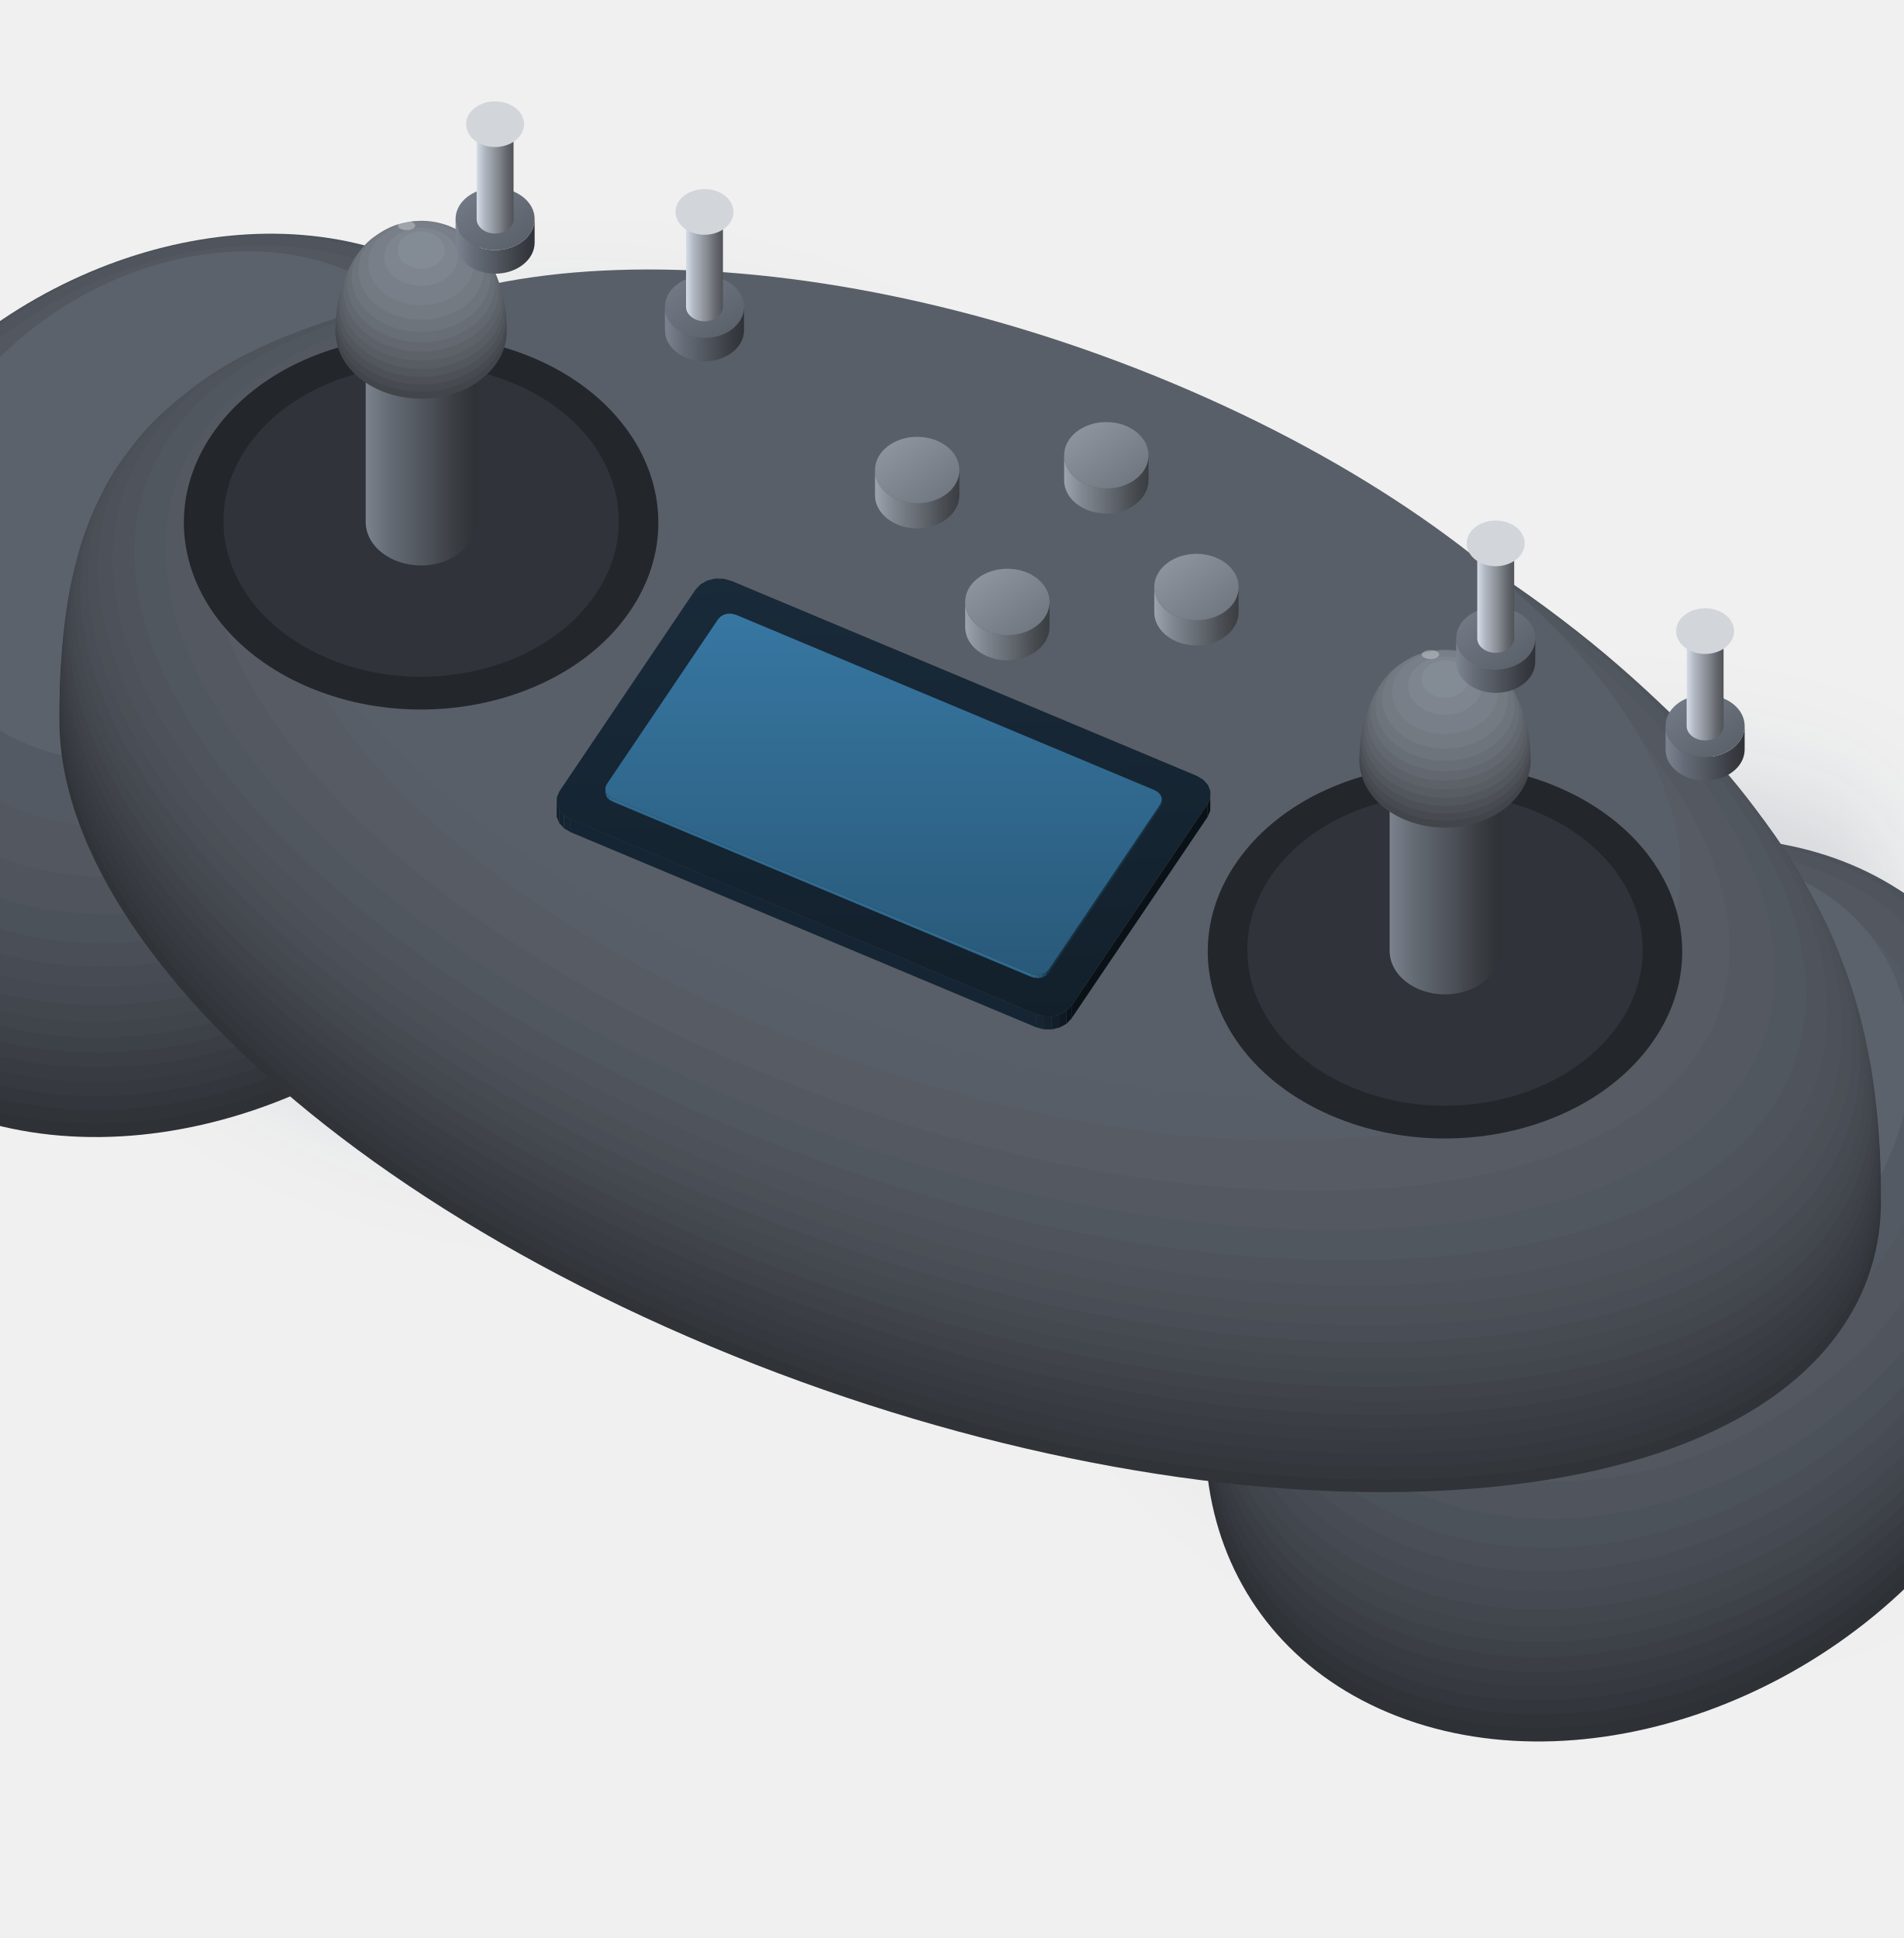
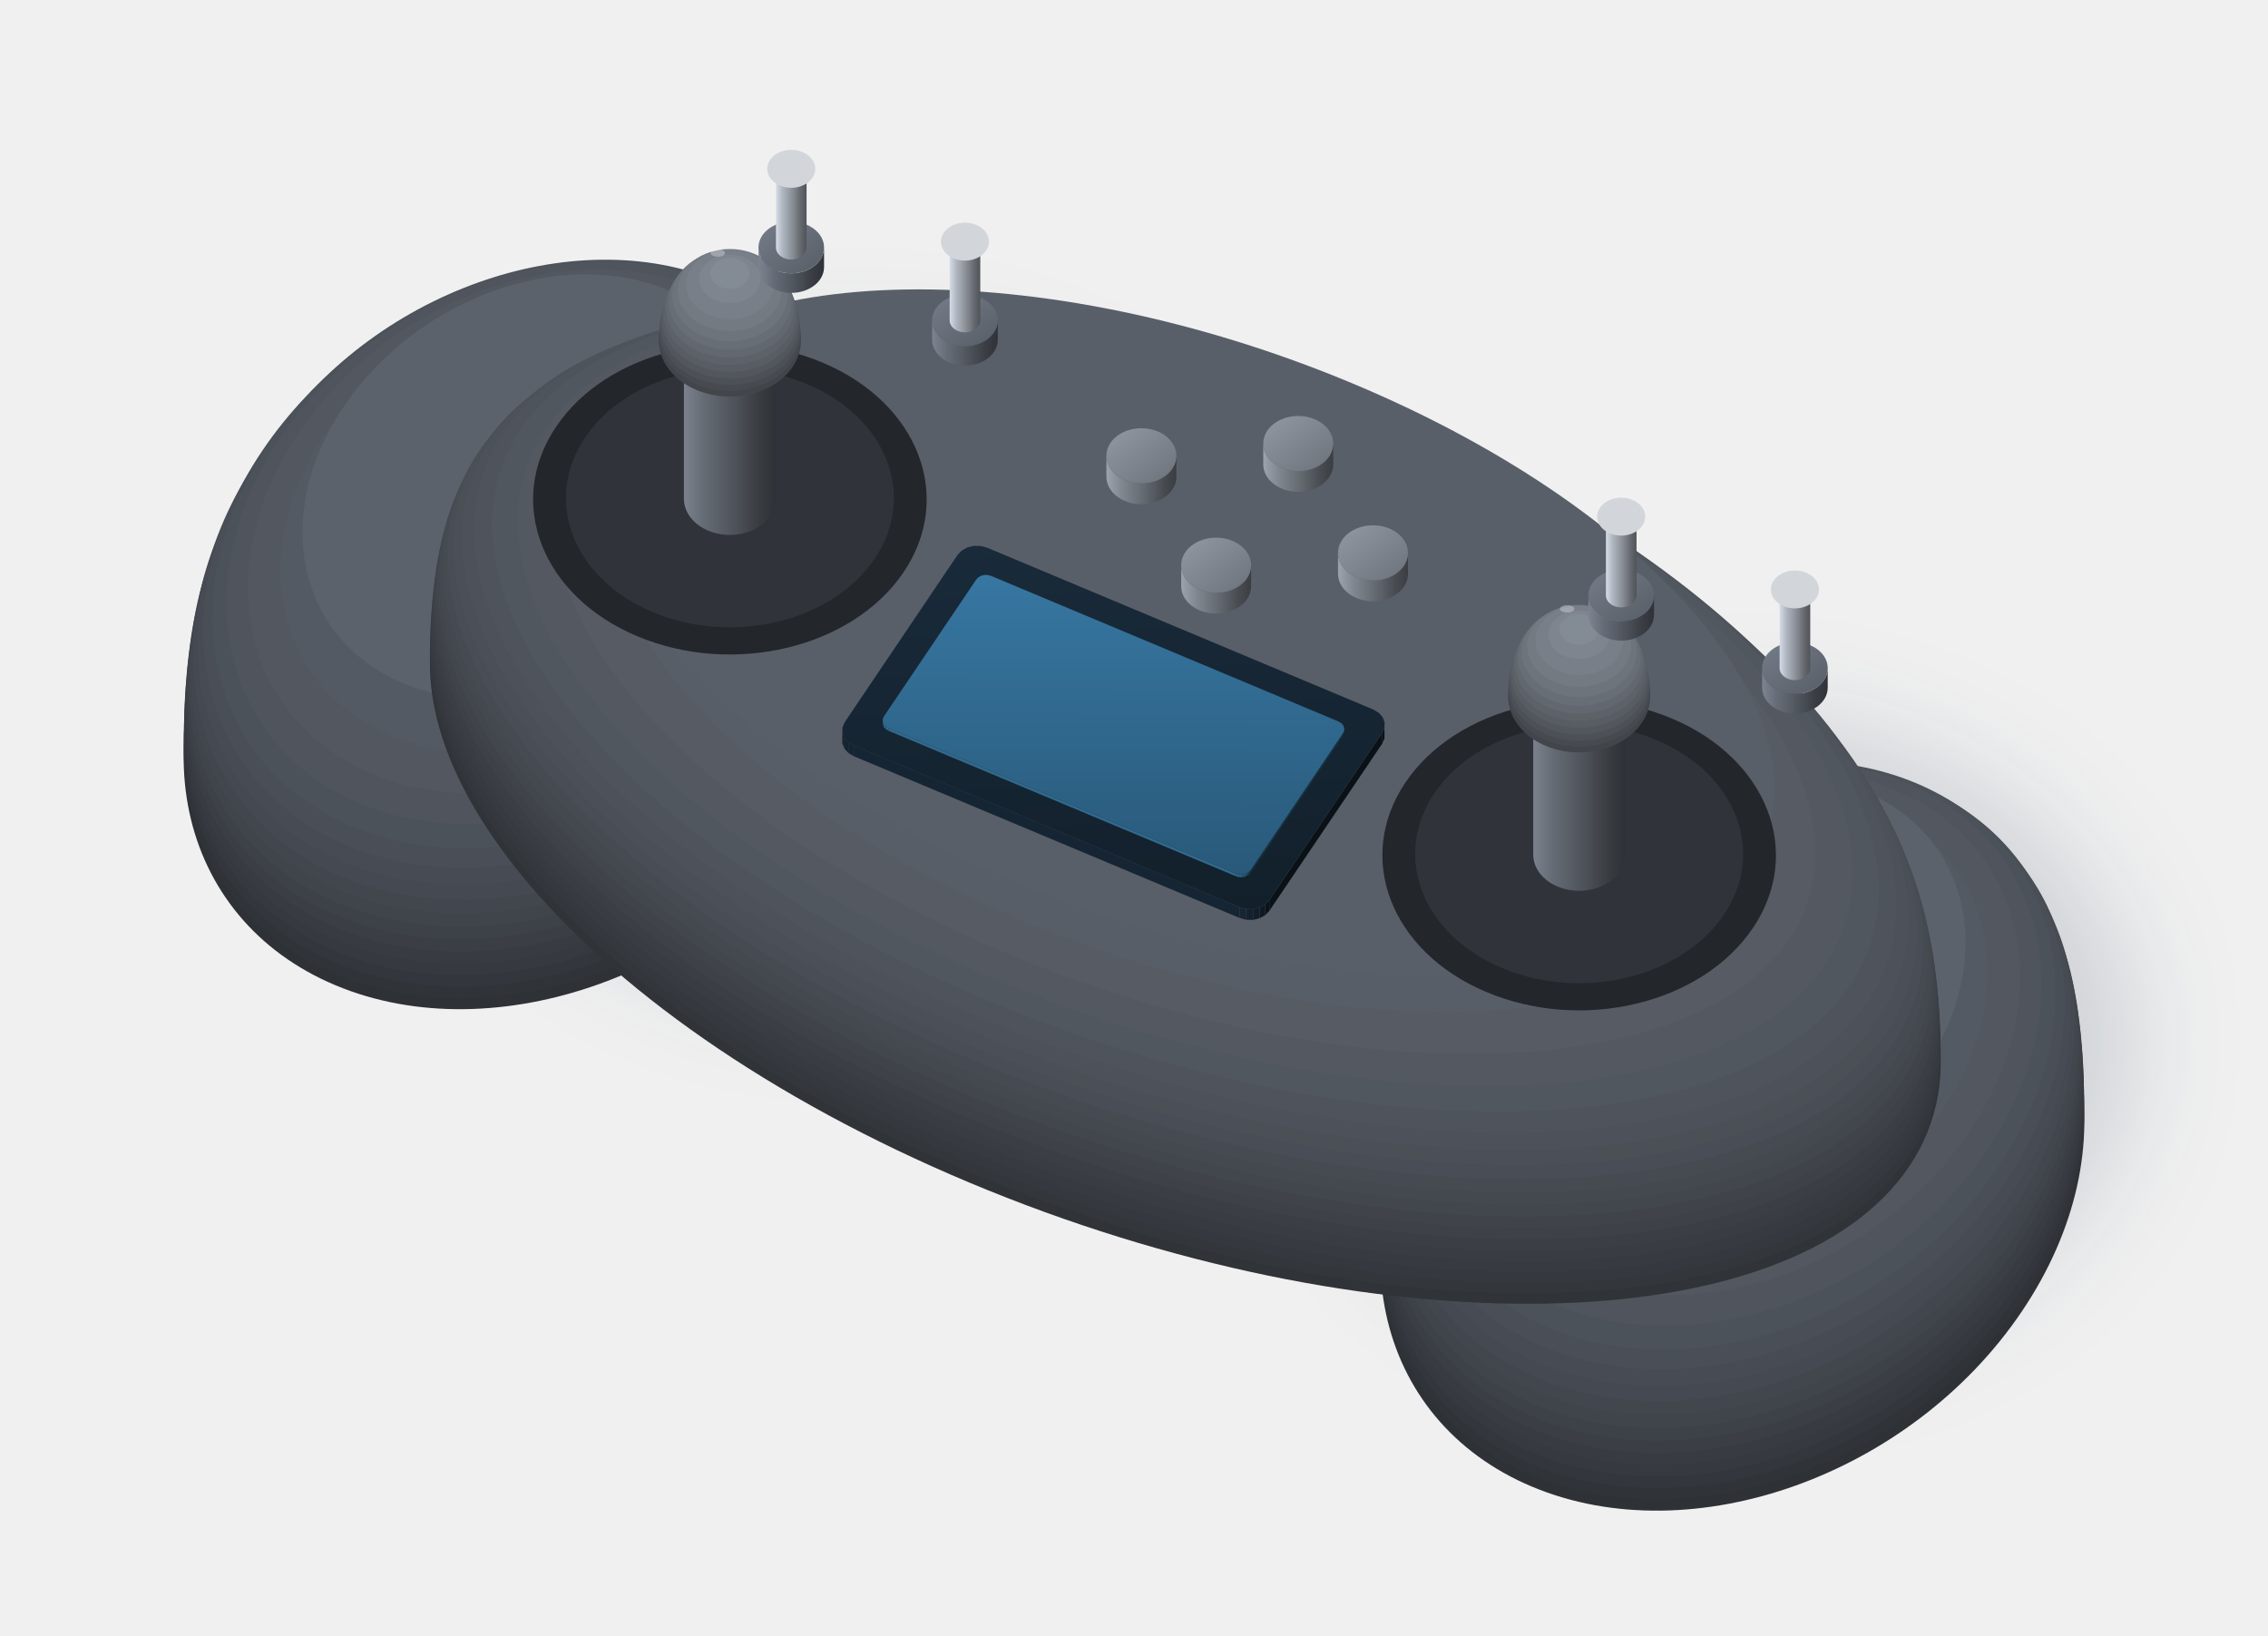
- <svg xmlns="http://www.w3.org/2000/svg" viewBox="-73.62 -72.94 144.47 147.07" width="144.47" height="147.07">
+ <svg xmlns="http://www.w3.org/2000/svg" viewBox="-108.44 -78.96 207.49 149.58" width="207.49" height="149.58">
  <defs>
    <filter id="blur" x="-30%" y="-30%" width="160%" height="160%">
      <feGaussianBlur stdDeviation="5" />
    </filter>
    <linearGradient id="g2">
      <stop offset="0" stop-color="#7b828d" />
      <stop offset="0.22" stop-color="#656b74" />
      <stop offset="0.55" stop-color="#4e535a" />
      <stop offset="0.82" stop-color="#393c41" />
      <stop offset="1" stop-color="#2e3135" />
    </linearGradient>
    <linearGradient id="g3" x1="0" y1="0" x2="1" y2="1">
      <stop offset="0" stop-color="#747a84" />
      <stop offset="1" stop-color="#565b63" />
    </linearGradient>
    <linearGradient id="g4" x1="0" y1="0" x2="1" y2="1">
      <stop offset="0" stop-color="#192a3a" />
      <stop offset="1" stop-color="#12202b" />
    </linearGradient>
    <linearGradient id="g5" x1="0" y1="0" x2="1" y2="1">
      <stop offset="0" stop-color="#3777a2" />
      <stop offset="1" stop-color="#295979" />
    </linearGradient>
    <linearGradient id="g6">
      <stop offset="0" stop-color="#9ba3ae" />
      <stop offset="0.22" stop-color="#808790" />
      <stop offset="0.55" stop-color="#63686f" />
      <stop offset="0.82" stop-color="#484c51" />
      <stop offset="1" stop-color="#3a3d42" />
    </linearGradient>
    <linearGradient id="g7" x1="0" y1="0" x2="1" y2="1">
      <stop offset="0" stop-color="#9199a4" />
      <stop offset="1" stop-color="#6c727a" />
    </linearGradient>
    <linearGradient id="g8">
      <stop offset="0" stop-color="#7c8491" />
      <stop offset="0.22" stop-color="#676d78" />
      <stop offset="0.55" stop-color="#4f545c" />
      <stop offset="0.82" stop-color="#3a3d43" />
      <stop offset="1" stop-color="#2f3237" />
    </linearGradient>
    <linearGradient id="g9" x1="0" y1="0" x2="1" y2="1">
      <stop offset="0" stop-color="#757d89" />
      <stop offset="1" stop-color="#575d66" />
    </linearGradient>
    <linearGradient id="g10">
      <stop offset="0" stop-color="#d5dde8" />
      <stop offset="0.22" stop-color="#b0b6c0" />
      <stop offset="0.55" stop-color="#888d94" />
      <stop offset="0.82" stop-color="#63666c" />
      <stop offset="1" stop-color="#505357" />
    </linearGradient>
    <linearGradient id="g11" x1="0" y1="0" x2="1" y2="1">
      <stop offset="0" stop-color="#c7d0da" />
      <stop offset="1" stop-color="#959ba3" />
    </linearGradient>
  </defs>
  <g filter="url(#blur)" opacity="0.17">
    <ellipse cx="-29.83" cy="-17.12" rx="36.8" ry="29" fill="#1f3350" />
    <ellipse cx="49.63" cy="16.18" rx="36.8" ry="29" fill="#1f3350" />
    <ellipse cx="8.61" cy="-0.37" rx="32" ry="25.22" fill="#1f3350" />
  </g>
  <ellipse cx="-62" cy="10" rx="30" ry="39" transform="matrix(0.8829 0.3699 -0.4695 0.6958 0.00 0.00)" fill="#2e3136" />
  <ellipse cx="-62" cy="10" rx="30" ry="39" transform="matrix(0.8829 0.3699 -0.4695 0.6958 0.00 -1.03)" fill="#303439" />
  <ellipse cx="-62" cy="10" rx="29.99" ry="38.98" transform="matrix(0.8829 0.3699 -0.4695 0.6958 0.00 -2.05)" fill="#33363c" />
  <ellipse cx="-62" cy="10" rx="29.96" ry="38.95" transform="matrix(0.8829 0.3699 -0.4695 0.6958 0.00 -3.08)" fill="#36393f" />
  <ellipse cx="-62" cy="10" rx="29.92" ry="38.89" transform="matrix(0.8829 0.3699 -0.4695 0.6958 0.00 -4.10)" fill="#383c42" />
  <ellipse cx="-62" cy="10" rx="29.85" ry="38.8" transform="matrix(0.8829 0.3699 -0.4695 0.6958 0.00 -5.13)" fill="#3b3f45" />
  <ellipse cx="-62" cy="10" rx="29.75" ry="38.68" transform="matrix(0.8829 0.3699 -0.4695 0.6958 0.00 -6.16)" fill="#3d4148" />
  <ellipse cx="-62" cy="10" rx="29.62" ry="38.51" transform="matrix(0.8829 0.3699 -0.4695 0.6958 0.00 -7.18)" fill="#40444b" />
  <ellipse cx="-62" cy="10" rx="29.44" ry="38.27" transform="matrix(0.8829 0.3699 -0.4695 0.6958 0.00 -8.21)" fill="#42474e" />
  <ellipse cx="-62" cy="10" rx="29.19" ry="37.95" transform="matrix(0.8829 0.3699 -0.4695 0.6958 0.00 -9.23)" fill="#454951" />
  <ellipse cx="-62" cy="10" rx="28.84" ry="37.49" transform="matrix(0.8829 0.3699 -0.4695 0.6958 0.00 -10.26)" fill="#474c54" />
  <ellipse cx="-62" cy="10" rx="28.32" ry="36.81" transform="matrix(0.8829 0.3699 -0.4695 0.6958 0.00 -11.29)" fill="#4a4f57" />
  <ellipse cx="-62" cy="10" rx="27.54" ry="35.8" transform="matrix(0.8829 0.3699 -0.4695 0.6958 0.00 -12.31)" fill="#4c525a" />
  <ellipse cx="-62" cy="10" rx="26.35" ry="34.25" transform="matrix(0.8829 0.3699 -0.4695 0.6958 0.00 -13.34)" fill="#4f545d" />
  <ellipse cx="-62" cy="10" rx="24.53" ry="31.88" transform="matrix(0.8829 0.3699 -0.4695 0.6958 0.00 -14.37)" fill="#525760" />
  <ellipse cx="-62" cy="10" rx="21.74" ry="28.26" transform="matrix(0.8829 0.3699 -0.4695 0.6958 0.00 -15.39)" fill="#545a63" />
  <ellipse cx="-62" cy="10" rx="17.5" ry="22.74" transform="matrix(0.8829 0.3699 -0.4695 0.6958 0.00 -16.42)" fill="#575d66" />
  <ellipse cx="-62" cy="10" rx="11.05" ry="14.36" transform="matrix(0.8829 0.3699 -0.4695 0.6958 0.00 -17.44)" fill="#595f69" />
  <ellipse cx="-62" cy="10" rx="19.87" ry="25.83" transform="matrix(0.8829 0.3699 -0.4695 0.6958 0.00 -18.47)" fill="#5c626c" />
  <ellipse cx="62" cy="10" rx="30" ry="39" transform="matrix(0.8829 0.3699 -0.4695 0.6958 0.00 0.00)" fill="#2e3136" />
  <ellipse cx="62" cy="10" rx="30" ry="39" transform="matrix(0.8829 0.3699 -0.4695 0.6958 0.00 -1.03)" fill="#303439" />
  <ellipse cx="62" cy="10" rx="29.99" ry="38.98" transform="matrix(0.8829 0.3699 -0.4695 0.6958 0.00 -2.05)" fill="#33363c" />
  <ellipse cx="62" cy="10" rx="29.96" ry="38.95" transform="matrix(0.8829 0.3699 -0.4695 0.6958 0.00 -3.08)" fill="#36393f" />
  <ellipse cx="62" cy="10" rx="29.92" ry="38.89" transform="matrix(0.8829 0.3699 -0.4695 0.6958 0.00 -4.10)" fill="#383c42" />
  <ellipse cx="62" cy="10" rx="29.85" ry="38.8" transform="matrix(0.8829 0.3699 -0.4695 0.6958 0.00 -5.13)" fill="#3b3f45" />
  <ellipse cx="62" cy="10" rx="29.75" ry="38.68" transform="matrix(0.8829 0.3699 -0.4695 0.6958 0.00 -6.16)" fill="#3d4148" />
  <ellipse cx="62" cy="10" rx="29.62" ry="38.51" transform="matrix(0.8829 0.3699 -0.4695 0.6958 0.00 -7.18)" fill="#40444b" />
  <ellipse cx="62" cy="10" rx="29.44" ry="38.27" transform="matrix(0.8829 0.3699 -0.4695 0.6958 0.00 -8.21)" fill="#42474e" />
  <ellipse cx="62" cy="10" rx="29.19" ry="37.95" transform="matrix(0.8829 0.3699 -0.4695 0.6958 0.00 -9.23)" fill="#454951" />
  <ellipse cx="62" cy="10" rx="28.84" ry="37.49" transform="matrix(0.8829 0.3699 -0.4695 0.6958 0.00 -10.26)" fill="#474c54" />
  <ellipse cx="62" cy="10" rx="28.32" ry="36.81" transform="matrix(0.8829 0.3699 -0.4695 0.6958 0.00 -11.29)" fill="#4a4f57" />
  <ellipse cx="62" cy="10" rx="27.54" ry="35.8" transform="matrix(0.8829 0.3699 -0.4695 0.6958 0.00 -12.31)" fill="#4c525a" />
  <ellipse cx="62" cy="10" rx="26.35" ry="34.25" transform="matrix(0.8829 0.3699 -0.4695 0.6958 0.00 -13.34)" fill="#4f545d" />
  <ellipse cx="62" cy="10" rx="24.53" ry="31.88" transform="matrix(0.8829 0.3699 -0.4695 0.6958 0.00 -14.37)" fill="#525760" />
  <ellipse cx="62" cy="10" rx="21.74" ry="28.26" transform="matrix(0.8829 0.3699 -0.4695 0.6958 0.00 -15.39)" fill="#545a63" />
  <ellipse cx="62" cy="10" rx="17.5" ry="22.74" transform="matrix(0.8829 0.3699 -0.4695 0.6958 0.00 -16.42)" fill="#575d66" />
  <ellipse cx="62" cy="10" rx="11.05" ry="14.36" transform="matrix(0.8829 0.3699 -0.4695 0.6958 0.00 -17.44)" fill="#595f69" />
  <ellipse cx="62" cy="10" rx="19.87" ry="25.83" transform="matrix(0.8829 0.3699 -0.4695 0.6958 0.00 -18.47)" fill="#5c626c" />
  <ellipse cx="0" cy="0" rx="75" ry="42" transform="matrix(0.8829 0.3699 -0.4695 0.6958 0.00 0.00)" fill="#303338" />
  <ellipse cx="0" cy="0" rx="75" ry="42" transform="matrix(0.8829 0.3699 -0.4695 0.6958 0.00 -0.95)" fill="#33363b" />
  <ellipse cx="0" cy="0" rx="74.98" ry="41.99" transform="matrix(0.8829 0.3699 -0.4695 0.6958 0.00 -1.90)" fill="#35383e" />
  <ellipse cx="0" cy="0" rx="74.94" ry="41.96" transform="matrix(0.8829 0.3699 -0.4695 0.6958 0.00 -2.85)" fill="#373a40" />
  <ellipse cx="0" cy="0" rx="74.87" ry="41.93" transform="matrix(0.8829 0.3699 -0.4695 0.6958 0.00 -3.81)" fill="#393d43" />
  <ellipse cx="0" cy="0" rx="74.78" ry="41.88" transform="matrix(0.8829 0.3699 -0.4695 0.6958 0.00 -4.76)" fill="#3b3f45" />
  <ellipse cx="0" cy="0" rx="74.66" ry="41.81" transform="matrix(0.8829 0.3699 -0.4695 0.6958 0.00 -5.71)" fill="#3e4148" />
  <ellipse cx="0" cy="0" rx="74.51" ry="41.72" transform="matrix(0.8829 0.3699 -0.4695 0.6958 0.00 -6.66)" fill="#40444a" />
  <ellipse cx="0" cy="0" rx="74.3" ry="41.61" transform="matrix(0.8829 0.3699 -0.4695 0.6958 0.00 -7.61)" fill="#42464d" />
  <ellipse cx="0" cy="0" rx="74.05" ry="41.47" transform="matrix(0.8829 0.3699 -0.4695 0.6958 0.00 -8.56)" fill="#444950" />
  <ellipse cx="0" cy="0" rx="73.71" ry="41.28" transform="matrix(0.8829 0.3699 -0.4695 0.6958 0.00 -9.51)" fill="#464b52" />
  <ellipse cx="0" cy="0" rx="73.27" ry="41.03" transform="matrix(0.8829 0.3699 -0.4695 0.6958 0.00 -10.47)" fill="#494d55" />
  <ellipse cx="0" cy="0" rx="72.66" ry="40.69" transform="matrix(0.8829 0.3699 -0.4695 0.6958 0.00 -11.42)" fill="#4b5057" />
  <ellipse cx="0" cy="0" rx="71.81" ry="40.21" transform="matrix(0.8829 0.3699 -0.4695 0.6958 0.00 -12.37)" fill="#4d525a" />
  <ellipse cx="0" cy="0" rx="70.59" ry="39.53" transform="matrix(0.8829 0.3699 -0.4695 0.6958 0.00 -13.32)" fill="#4f545c" />
  <ellipse cx="0" cy="0" rx="68.83" ry="38.54" transform="matrix(0.8829 0.3699 -0.4695 0.6958 0.00 -14.27)" fill="#51575f" />
  <ellipse cx="0" cy="0" rx="66.27" ry="37.11" transform="matrix(0.8829 0.3699 -0.4695 0.6958 0.00 -15.22)" fill="#545961" />
  <ellipse cx="0" cy="0" rx="62.56" ry="35.03" transform="matrix(0.8829 0.3699 -0.4695 0.6958 0.00 -16.18)" fill="#565b64" />
  <ellipse cx="0" cy="0" rx="57.22" ry="32.05" transform="matrix(0.8829 0.3699 -0.4695 0.6958 0.00 -17.13)" fill="#585e67" />
  <ellipse cx="0" cy="0" rx="49.6" ry="27.78" transform="matrix(0.8829 0.3699 -0.4695 0.6958 0.00 -18.08)" fill="#5a6069" />
  <ellipse cx="0" cy="0" rx="38.79" ry="21.72" transform="matrix(0.8829 0.3699 -0.4695 0.6958 0.00 -19.03)" fill="#5c626c" />
  <ellipse cx="0" cy="0" rx="23.52" ry="13.17" transform="matrix(0.8829 0.3699 -0.4695 0.6958 0.00 -19.98)" fill="#5f656e" />
  <ellipse cx="0" cy="0" rx="55.2" ry="30.91" transform="matrix(0.8829 0.3699 -0.4695 0.6958 0.00 -20.93)" fill="#616771" />
  <ellipse cx="0" cy="0" rx="58.5" ry="32.76" transform="matrix(0.8829 0.3699 -0.4695 0.6958 0.00 -21.06)" fill="#595f68" />
  <ellipse cx="-44" cy="6" rx="18" ry="18" transform="matrix(0.8829 0.3699 -0.4695 0.6958 0.00 -21.18)" fill="#23262b" />
  <ellipse cx="-44" cy="6" rx="15" ry="15" transform="matrix(0.8829 0.3699 -0.4695 0.6958 0.00 -21.30)" fill="#30343a" />
  <path d="M-45.87 -33.34A4.2 3.31 0 0 0 -37.47 -33.34L-37.47 -49.04A4.2 3.31 0 0 1 -45.87 -49.04Z" fill="url(#g2)" />
  <ellipse cx="-41.67" cy="-49.04" rx="4.2" ry="3.31" fill="url(#g3)" />
  <ellipse cx="-44" cy="6" rx="6.5" ry="6.5" transform="matrix(0.8829 0.3699 -0.4695 0.6958 0.00 -35.71)" fill="#42454a" />
  <ellipse cx="-44" cy="6" rx="6.48" ry="6.48" transform="matrix(0.8829 0.3699 -0.4695 0.6958 0.00 -36.22)" fill="#474b51" />
  <ellipse cx="-44" cy="6" rx="6.44" ry="6.44" transform="matrix(0.8829 0.3699 -0.4695 0.6958 0.00 -36.73)" fill="#4d5157" />
  <ellipse cx="-44" cy="6" rx="6.36" ry="6.36" transform="matrix(0.8829 0.3699 -0.4695 0.6958 0.00 -37.25)" fill="#52575d" />
  <ellipse cx="-44" cy="6" rx="6.24" ry="6.24" transform="matrix(0.8829 0.3699 -0.4695 0.6958 0.00 -37.76)" fill="#585d63" />
  <ellipse cx="-44" cy="6" rx="6.08" ry="6.08" transform="matrix(0.8829 0.3699 -0.4695 0.6958 0.00 -38.27)" fill="#5d6269" />
  <ellipse cx="-44" cy="6" rx="5.88" ry="5.88" transform="matrix(0.8829 0.3699 -0.4695 0.6958 0.00 -38.79)" fill="#636870" />
  <ellipse cx="-44" cy="6" rx="5.62" ry="5.62" transform="matrix(0.8829 0.3699 -0.4695 0.6958 0.00 -39.30)" fill="#686e76" />
  <ellipse cx="-44" cy="6" rx="5.27" ry="5.27" transform="matrix(0.8829 0.3699 -0.4695 0.6958 0.00 -39.81)" fill="#6e747c" />
  <ellipse cx="-44" cy="6" rx="4.76" ry="4.76" transform="matrix(0.8829 0.3699 -0.4695 0.6958 0.00 -40.33)" fill="#737a82" />
  <ellipse cx="-44" cy="6" rx="4.01" ry="4.01" transform="matrix(0.8829 0.3699 -0.4695 0.6958 0.00 -40.84)" fill="#787f88" />
  <ellipse cx="-44" cy="6" rx="2.8" ry="2.8" transform="matrix(0.8829 0.3699 -0.4695 0.6958 0.00 -41.35)" fill="#7e858f" />
  <ellipse cx="-44" cy="6" rx="1.79" ry="1.79" transform="matrix(0.8829 0.3699 -0.4695 0.6958 0.00 -41.86)" fill="#838b95" />
  <ellipse cx="-42.77" cy="-55.82" rx="0.66" ry="0.34" fill="#fff" fill-opacity=".30" />
  <ellipse cx="44" cy="6" rx="18" ry="18" transform="matrix(0.8829 0.3699 -0.4695 0.6958 0.00 -21.18)" fill="#23262b" />
  <ellipse cx="44" cy="6" rx="15" ry="15" transform="matrix(0.8829 0.3699 -0.4695 0.6958 0.00 -21.30)" fill="#30343a" />
  <path d="M31.83 -0.79A4.2 3.31 0 0 0 40.23 -0.79L40.23 -16.49A4.2 3.31 0 0 1 31.83 -16.49Z" fill="url(#g2)" />
  <ellipse cx="36.03" cy="-16.49" rx="4.2" ry="3.31" fill="url(#g3)" />
  <ellipse cx="44" cy="6" rx="6.5" ry="6.5" transform="matrix(0.8829 0.3699 -0.4695 0.6958 0.00 -35.71)" fill="#42454a" />
  <ellipse cx="44" cy="6" rx="6.48" ry="6.48" transform="matrix(0.8829 0.3699 -0.4695 0.6958 0.00 -36.22)" fill="#474b51" />
  <ellipse cx="44" cy="6" rx="6.44" ry="6.44" transform="matrix(0.8829 0.3699 -0.4695 0.6958 0.00 -36.73)" fill="#4d5157" />
  <ellipse cx="44" cy="6" rx="6.36" ry="6.36" transform="matrix(0.8829 0.3699 -0.4695 0.6958 0.00 -37.25)" fill="#52575d" />
  <ellipse cx="44" cy="6" rx="6.24" ry="6.24" transform="matrix(0.8829 0.3699 -0.4695 0.6958 0.00 -37.76)" fill="#585d63" />
  <ellipse cx="44" cy="6" rx="6.08" ry="6.08" transform="matrix(0.8829 0.3699 -0.4695 0.6958 0.00 -38.27)" fill="#5d6269" />
  <ellipse cx="44" cy="6" rx="5.88" ry="5.88" transform="matrix(0.8829 0.3699 -0.4695 0.6958 0.00 -38.79)" fill="#636870" />
  <ellipse cx="44" cy="6" rx="5.62" ry="5.62" transform="matrix(0.8829 0.3699 -0.4695 0.6958 0.00 -39.30)" fill="#686e76" />
  <ellipse cx="44" cy="6" rx="5.27" ry="5.27" transform="matrix(0.8829 0.3699 -0.4695 0.6958 0.00 -39.81)" fill="#6e747c" />
  <ellipse cx="44" cy="6" rx="4.76" ry="4.76" transform="matrix(0.8829 0.3699 -0.4695 0.6958 0.00 -40.33)" fill="#737a82" />
  <ellipse cx="44" cy="6" rx="4.01" ry="4.01" transform="matrix(0.8829 0.3699 -0.4695 0.6958 0.00 -40.84)" fill="#787f88" />
  <ellipse cx="44" cy="6" rx="2.8" ry="2.8" transform="matrix(0.8829 0.3699 -0.4695 0.6958 0.00 -41.35)" fill="#7e858f" />
  <ellipse cx="44" cy="6" rx="1.79" ry="1.79" transform="matrix(0.8829 0.3699 -0.4695 0.6958 0.00 -41.86)" fill="#838b95" />
  <ellipse cx="34.93" cy="-23.27" rx="0.66" ry="0.34" fill="#fff" fill-opacity=".30" />
  <path d="M-31.19 -10.49L-31.38 -10.96L-31.38 -11.95L-31.19 -11.48" fill="#14212d" />
  <path d="M18.22 -11.42L18.02 -10.95L18.02 -11.94L18.22 -12.4" fill="#0a1218" />
  <path d="M18.02 -10.95L7.69 4.35L7.69 3.37L18.02 -11.94" fill="#0a1218" />
  <path d="M-30.83 -10.09L-31.19 -10.49L-31.19 -11.48L-30.83 -11.07" fill="#152431" />
  <path d="M7.69 4.35L7.31 4.75L7.31 3.76L7.69 3.37" fill="#0b131a" />
  <path d="M-30.33 -9.79L-30.83 -10.09L-30.83 -11.07L-30.33 -10.78" fill="#162533" />
  <path d="M7.31 4.75L6.8 5.03L6.8 4.05L7.31 3.76" fill="#0f1922" />
  <path d="M4.98 5.01L-30.33 -9.79L-30.33 -10.78L4.98 4.02" fill="#162533" />
  <path d="M5.57 5.17L4.98 5.01L4.98 4.02L5.57 4.18" fill="#162532" />
  <path d="M6.8 5.03L6.2 5.18L6.2 4.19L6.8 4.05" fill="#121e29" />
  <path d="M6.2 5.18L5.57 5.17L5.57 4.18L6.2 4.19" fill="#14222f" />
  <path d="M22 25L21.9 25.62L21.62 26.18L21.18 26.62L20.62 26.9L20 27L-20 27L-20.62 26.9L-21.18 26.62L-21.62 26.18L-21.9 25.62L-22 25L-22 3L-21.9 2.38L-21.62 1.82L-21.18 1.38L-20.62 1.1L-20 1L20 1L20.62 1.1L21.18 1.38L21.62 1.82L21.9 2.38L22 3Z" transform="matrix(0.8829 0.3699 -0.4695 0.6958 0.00 -22.16)" fill="url(#g4)" />
  <path d="M-27.59 -12.47L-27.68 -12.71L-27.68 -12.96L-27.59 -12.72" fill="#2b5c7d" />
  <path d="M14.53 -11.89L14.43 -11.66L14.43 -11.9L14.53 -12.14" fill="#173243" />
  <path d="M14.43 -11.66L5.98 0.87L5.98 0.62L14.43 -11.9" fill="#173243" />
  <path d="M-27.41 -12.27L-27.59 -12.47L-27.59 -12.72L-27.41 -12.52" fill="#2f6589" />
  <path d="M5.98 0.87L5.79 1.06L5.79 0.82L5.98 0.62" fill="#193548" />
  <path d="M-27.16 -12.12L-27.41 -12.27L-27.41 -12.52L-27.16 -12.37" fill="#31698e" />
  <path d="M5.79 1.06L5.53 1.21L5.53 0.96L5.79 0.82" fill="#21465f" />
  <path d="M4.63 1.19L-27.16 -12.12L-27.16 -12.37L4.63 0.95" fill="#31698e" />
  <path d="M4.92 1.27L4.63 1.19L4.63 0.95L4.92 1.03" fill="#30678c" />
  <path d="M5.53 1.21L5.23 1.28L5.23 1.03L5.53 0.96" fill="#285573" />
  <path d="M5.23 1.28L4.92 1.27L4.92 1.03L5.23 1.03" fill="#2d6083" />
  <path d="M19 23L18.95 23.31L18.81 23.59L18.59 23.81L18.31 23.95L18 24L-18 24L-18.31 23.95L-18.59 23.81L-18.81 23.59L-18.95 23.31L-19 23L-19 5L-18.95 4.69L-18.81 4.41L-18.59 4.19L-18.31 4.05L-18 4L18 4L18.31 4.05L18.59 4.19L18.81 4.41L18.95 4.69L19 5Z" transform="matrix(0.8829 0.3699 -0.4695 0.6958 0.00 -22.41)" fill="url(#g5)" />
  <path d="M-7.22 -35.36A3.2 2.52 0 0 0 -0.82 -35.36L-0.82 -37.27A3.2 2.52 0 0 1 -7.22 -37.27Z" fill="url(#g6)" />
  <ellipse cx="-4.02" cy="-37.27" rx="3.2" ry="2.52" fill="url(#g7)" />
  <path d="M13.97 -26.48A3.2 2.52 0 0 0 20.37 -26.48L20.37 -28.39A3.2 2.52 0 0 1 13.97 -28.39Z" fill="url(#g6)" />
  <ellipse cx="17.17" cy="-28.39" rx="3.2" ry="2.52" fill="url(#g7)" />
  <path d="M7.13 -36.49A3.2 2.52 0 0 0 13.53 -36.49L13.53 -38.39A3.2 2.52 0 0 1 7.13 -38.39Z" fill="url(#g6)" />
  <ellipse cx="10.33" cy="-38.39" rx="3.2" ry="2.52" fill="url(#g7)" />
  <path d="M-0.38 -25.35A3.2 2.52 0 0 0 6.02 -25.35L6.02 -27.26A3.2 2.52 0 0 1 -0.38 -27.26Z" fill="url(#g6)" />
  <ellipse cx="2.82" cy="-27.26" rx="3.2" ry="2.52" fill="url(#g7)" />
  <path d="M-39.05 -54.53A3 2.36 0 0 0 -33.05 -54.53L-33.05 -56.32A3 2.36 0 0 1 -39.05 -56.32Z" fill="url(#g8)" />
  <ellipse cx="-36.05" cy="-56.32" rx="3" ry="2.36" fill="url(#g9)" />
  <path d="M-37.45 -56.32A1.4 1.1 0 0 0 -34.65 -56.32L-34.65 -63.4A1.4 1.1 0 0 1 -37.45 -63.4Z" fill="url(#g10)" />
  <ellipse cx="-36.05" cy="-63.4" rx="1.4" ry="1.1" fill="url(#g11)" />
  <ellipse cx="-52" cy="-21" rx="2.2" ry="2.2" transform="matrix(0.8829 0.3699 -0.4695 0.6958 0.00 -29.67)" fill="#d2d6db" />
  <path d="M-23.16 -47.88A3 2.36 0 0 0 -17.16 -47.88L-17.16 -49.66A3 2.36 0 0 1 -23.16 -49.66Z" fill="url(#g8)" />
  <ellipse cx="-20.16" cy="-49.66" rx="3" ry="2.36" fill="url(#g9)" />
  <path d="M-21.56 -49.66A1.4 1.1 0 0 0 -18.76 -49.66L-18.76 -56.74A1.4 1.1 0 0 1 -21.56 -56.74Z" fill="url(#g10)" />
  <ellipse cx="-20.16" cy="-56.74" rx="1.4" ry="1.1" fill="url(#g11)" />
  <ellipse cx="-34" cy="-21" rx="2.2" ry="2.2" transform="matrix(0.8829 0.3699 -0.4695 0.6958 0.00 -29.67)" fill="#d2d6db" />
  <path d="M36.88 -22.72A3 2.36 0 0 0 42.88 -22.72L42.88 -24.5A3 2.36 0 0 1 36.88 -24.5Z" fill="url(#g8)" />
  <ellipse cx="39.88" cy="-24.5" rx="3" ry="2.36" fill="url(#g9)" />
  <path d="M38.48 -24.5A1.4 1.1 0 0 0 41.28 -24.5L41.28 -31.58A1.4 1.1 0 0 1 38.48 -31.58Z" fill="url(#g10)" />
  <ellipse cx="39.88" cy="-31.58" rx="1.4" ry="1.1" fill="url(#g11)" />
  <ellipse cx="34" cy="-21" rx="2.2" ry="2.2" transform="matrix(0.8829 0.3699 -0.4695 0.6958 0.00 -29.67)" fill="#d2d6db" />
  <path d="M52.77 -16.06A3 2.36 0 0 0 58.77 -16.06L58.77 -17.85A3 2.36 0 0 1 52.77 -17.85Z" fill="url(#g8)" />
  <ellipse cx="55.77" cy="-17.85" rx="3" ry="2.36" fill="url(#g9)" />
  <path d="M54.37 -17.85A1.4 1.1 0 0 0 57.17 -17.85L57.17 -24.93A1.4 1.1 0 0 1 54.37 -24.93Z" fill="url(#g10)" />
  <ellipse cx="55.77" cy="-24.93" rx="1.4" ry="1.1" fill="url(#g11)" />
  <ellipse cx="52" cy="-21" rx="2.2" ry="2.2" transform="matrix(0.8829 0.3699 -0.4695 0.6958 0.00 -29.67)" fill="#d2d6db" />
</svg>
